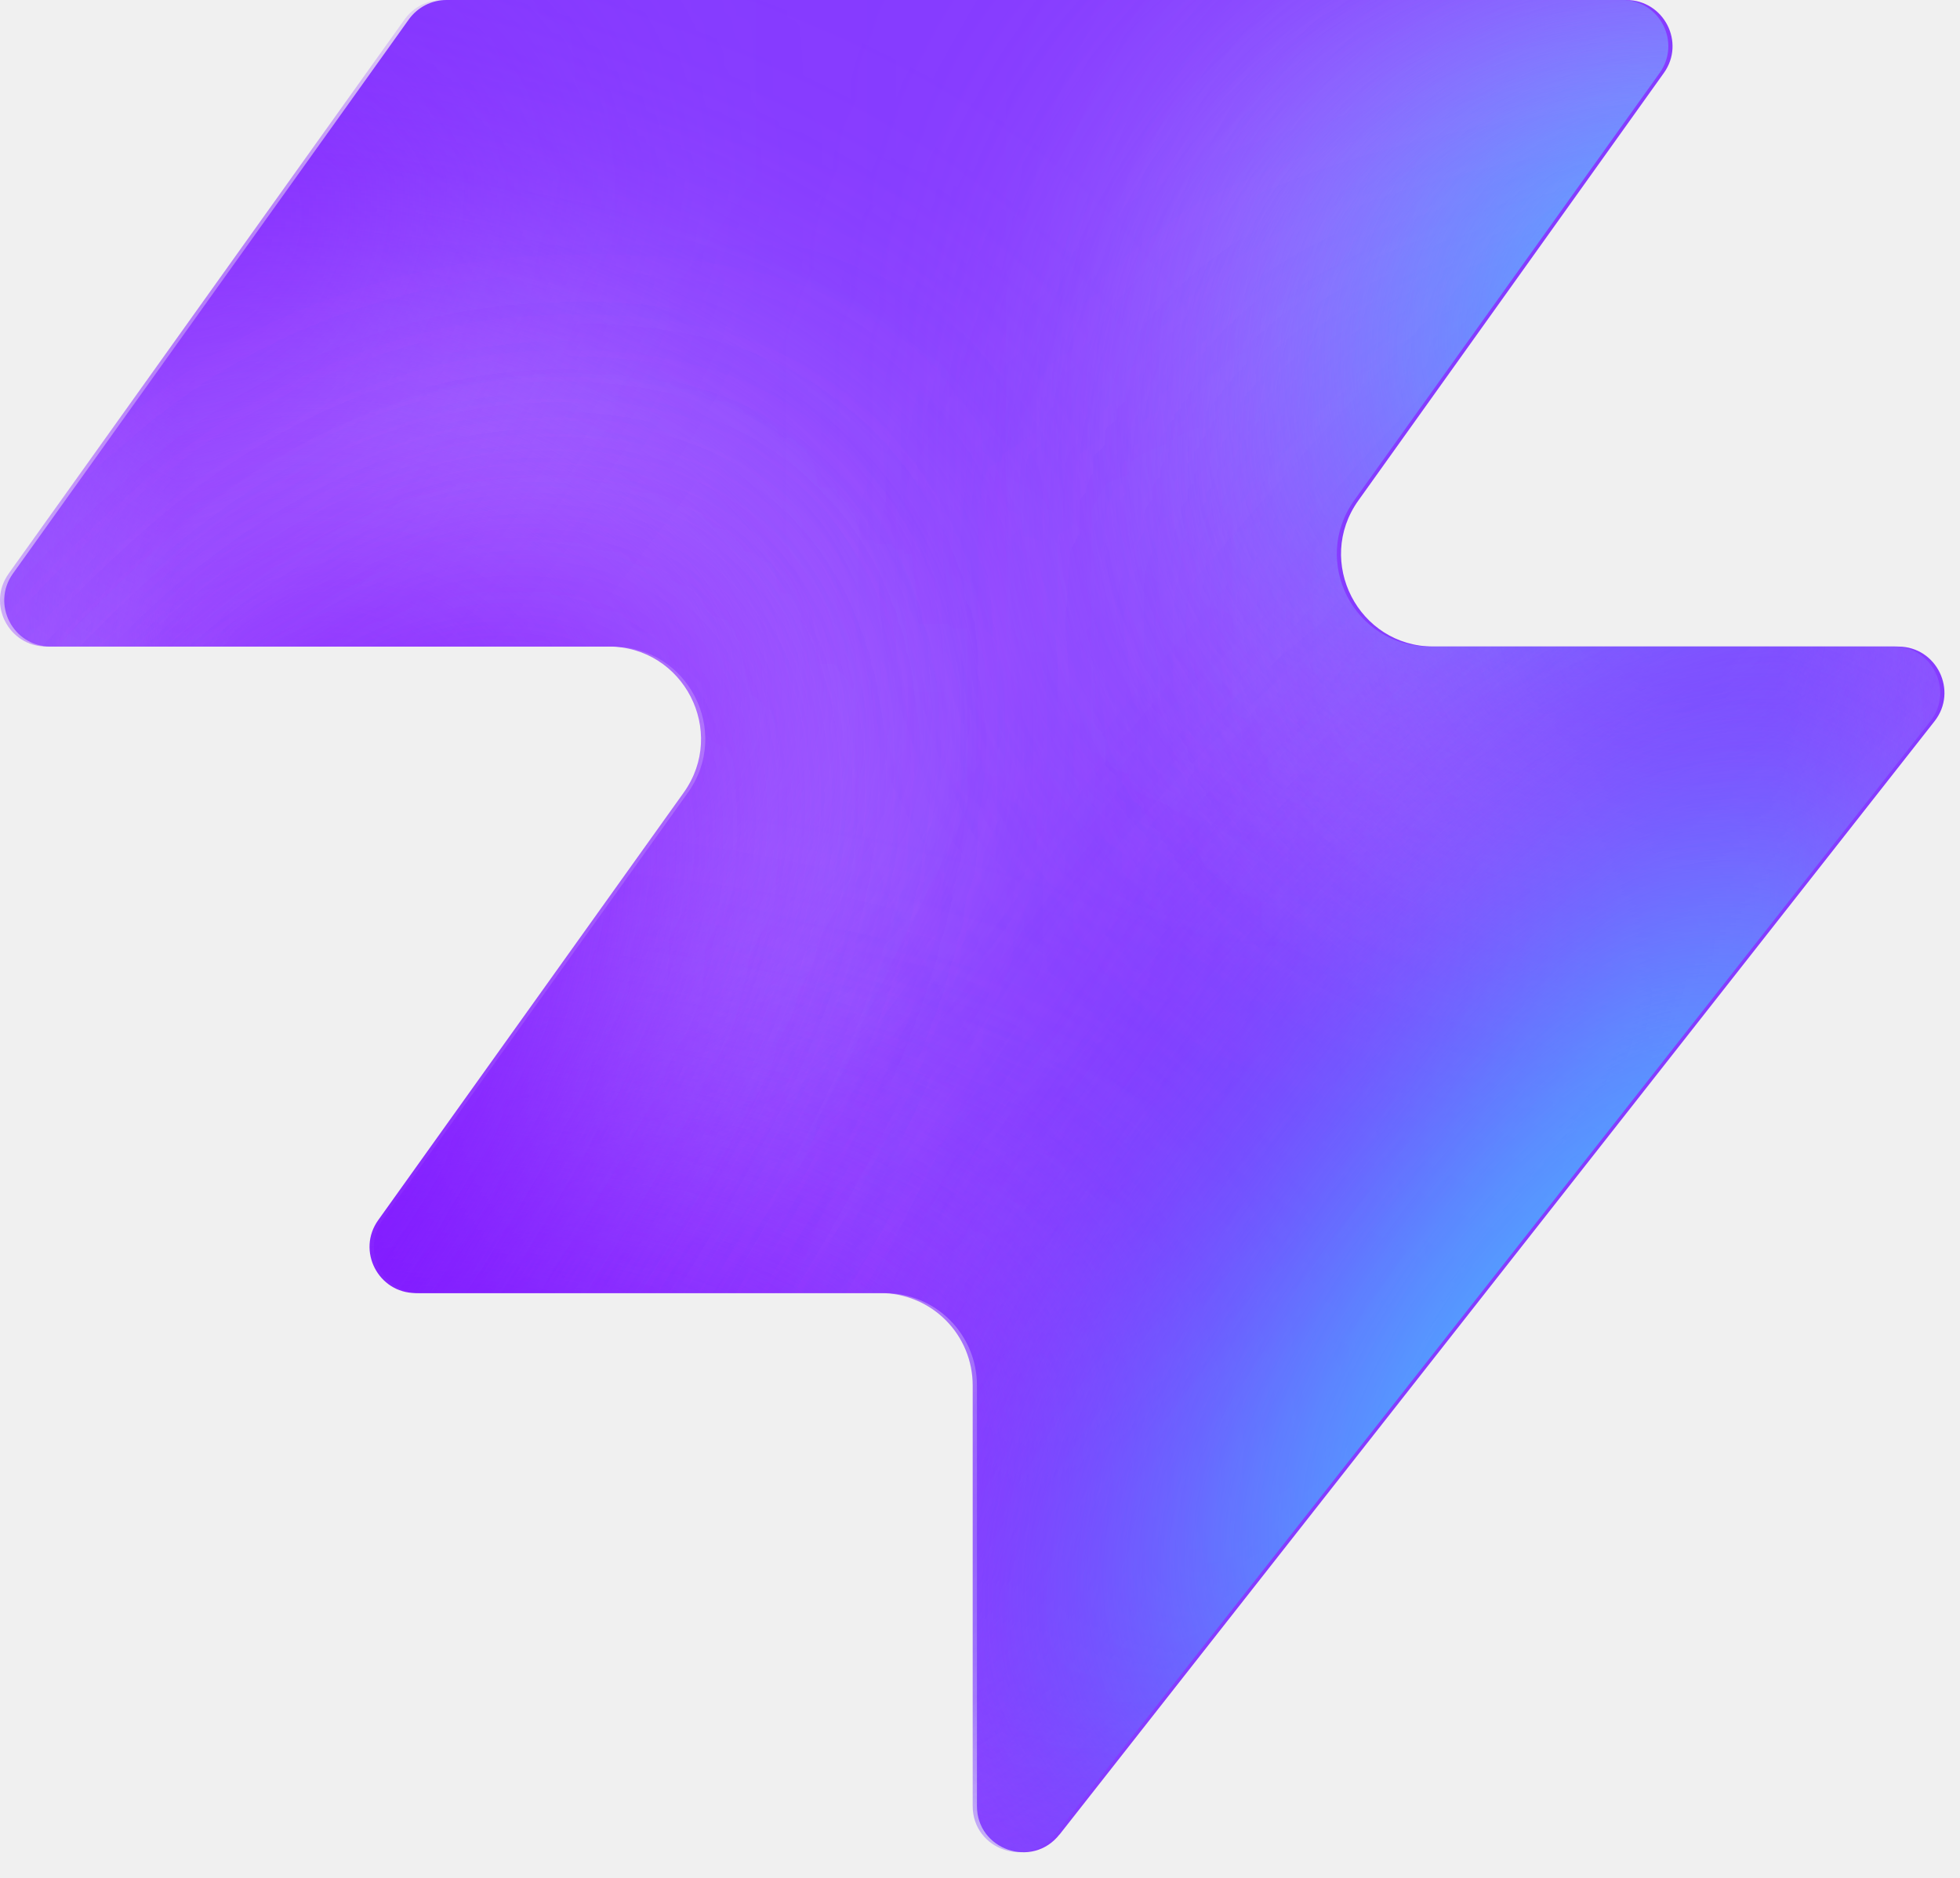
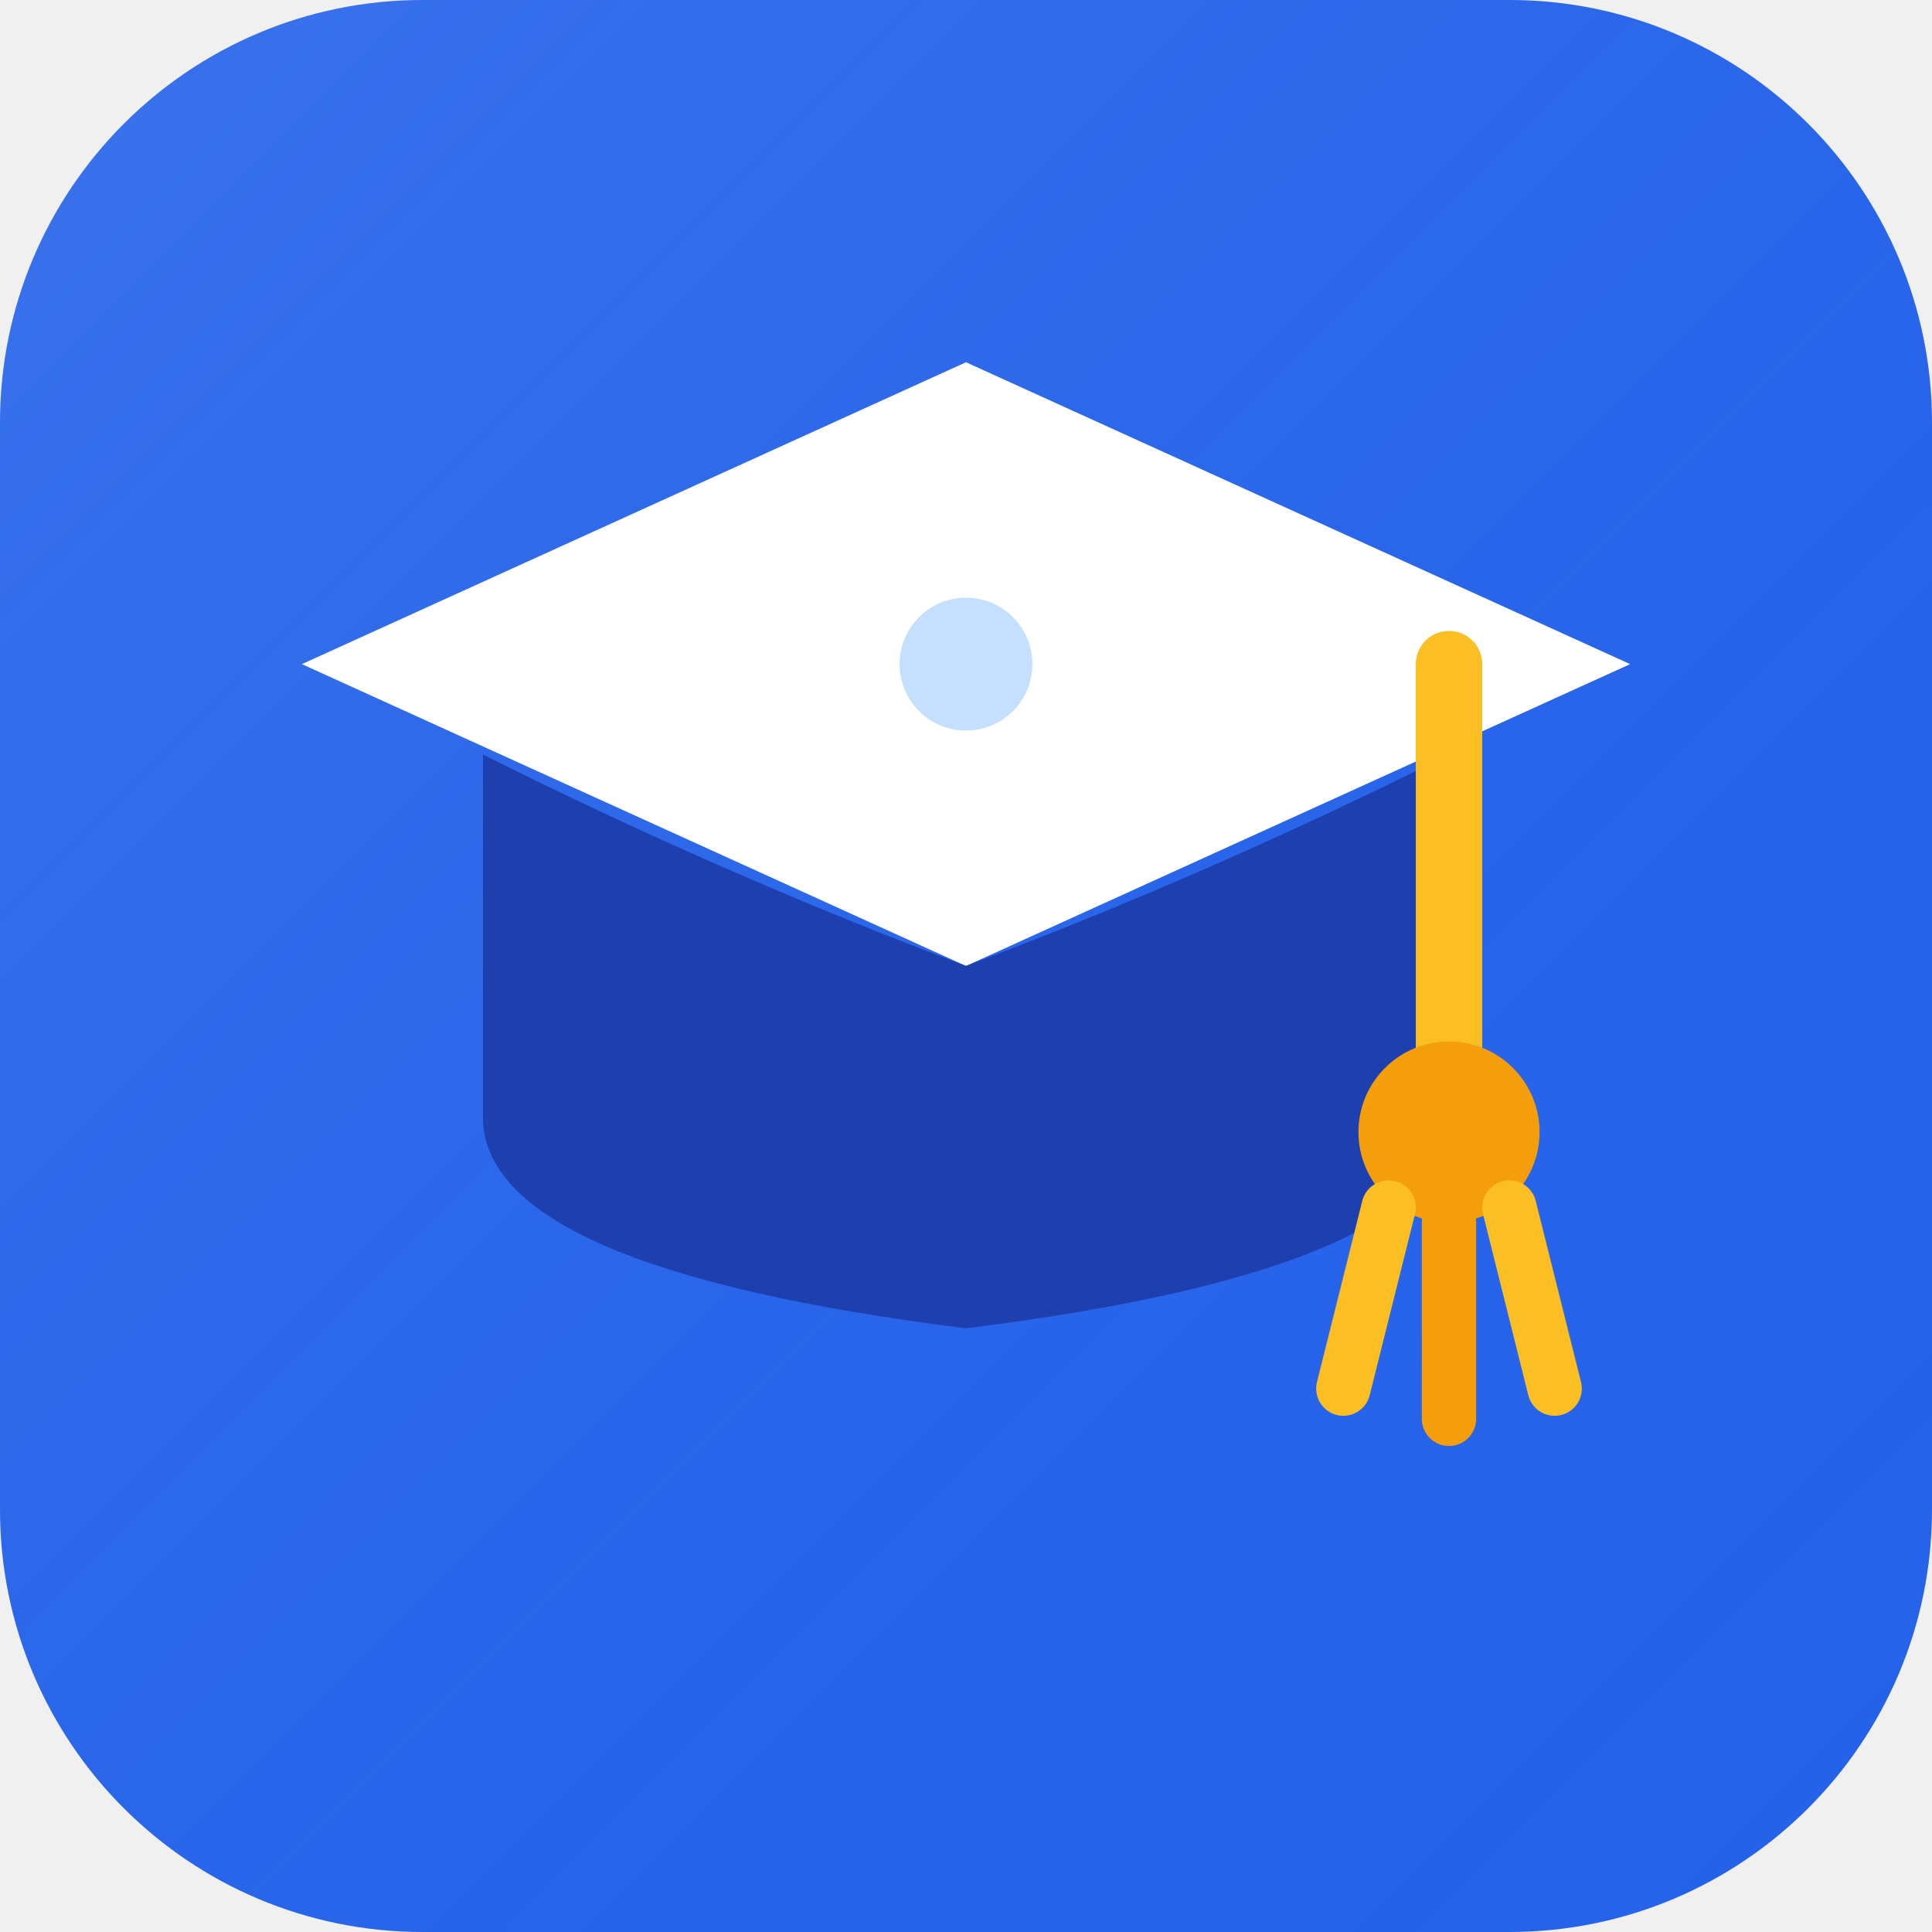
- <svg xmlns="http://www.w3.org/2000/svg" width="48" height="46" fill="none" viewBox="0 0 48 46">
-   <path fill="#863bff" d="M25.946 44.938c-.664.845-2.021.375-2.021-.698V33.937a2.26 2.26 0 0 0-2.262-2.262H10.287c-.92 0-1.456-1.04-.92-1.788l7.48-10.471c1.07-1.497 0-3.578-1.842-3.578H1.237c-.92 0-1.456-1.04-.92-1.788L10.013.474c.214-.297.556-.474.92-.474h28.894c.92 0 1.456 1.04.92 1.788l-7.48 10.471c-1.07 1.498 0 3.579 1.842 3.579h11.377c.943 0 1.473 1.088.89 1.83L25.947 44.94z" style="fill:#863bff;fill:color(display-p3 .525 .23 1);fill-opacity:1" />
-   <mask id="a" width="48" height="46" x="0" y="0" maskUnits="userSpaceOnUse" style="mask-type:alpha">
-     <path fill="#000" d="M25.842 44.938c-.664.844-2.021.375-2.021-.698V33.937a2.26 2.26 0 0 0-2.262-2.262H10.183c-.92 0-1.456-1.04-.92-1.788l7.48-10.471c1.07-1.498 0-3.579-1.842-3.579H1.133c-.92 0-1.456-1.04-.92-1.787L9.91.473c.214-.297.556-.474.92-.474h28.894c.92 0 1.456 1.04.92 1.788l-7.48 10.471c-1.07 1.498 0 3.578 1.842 3.578h11.377c.943 0 1.473 1.088.89 1.832L25.843 44.94z" style="fill:#000;fill-opacity:1" />
-   </mask>
-   <g mask="url(#a)">
-     <g filter="url(#b)">
-       <ellipse cx="5.508" cy="14.704" fill="#ede6ff" rx="5.508" ry="14.704" style="fill:#ede6ff;fill:color(display-p3 .927 .903 1);fill-opacity:1" transform="matrix(.00324 1 1 -.00324 -4.47 31.516)" />
-     </g>
-     <g filter="url(#c)">
-       <ellipse cx="10.399" cy="29.851" fill="#ede6ff" rx="10.399" ry="29.851" style="fill:#ede6ff;fill:color(display-p3 .927 .903 1);fill-opacity:1" transform="matrix(.00324 1 1 -.00324 -39.328 7.883)" />
-     </g>
-     <g filter="url(#d)">
-       <ellipse cx="5.508" cy="30.487" fill="#7e14ff" rx="5.508" ry="30.487" style="fill:#7e14ff;fill:color(display-p3 .492 .077 1);fill-opacity:1" transform="rotate(89.814 -25.913 -14.639)scale(1 -1)" />
-     </g>
-     <g filter="url(#e)">
-       <ellipse cx="5.508" cy="30.599" fill="#7e14ff" rx="5.508" ry="30.599" style="fill:#7e14ff;fill:color(display-p3 .492 .077 1);fill-opacity:1" transform="rotate(89.814 -32.644 -3.334)scale(1 -1)" />
-     </g>
-     <g filter="url(#f)">
-       <ellipse cx="5.508" cy="30.599" fill="#7e14ff" rx="5.508" ry="30.599" style="fill:#7e14ff;fill:color(display-p3 .492 .077 1);fill-opacity:1" transform="matrix(.00324 1 1 -.00324 -34.34 30.47)" />
-     </g>
-     <g filter="url(#g)">
-       <ellipse cx="14.072" cy="22.078" fill="#ede6ff" rx="14.072" ry="22.078" style="fill:#ede6ff;fill:color(display-p3 .927 .903 1);fill-opacity:1" transform="rotate(93.35 24.506 48.493)scale(-1 1)" />
-     </g>
-     <g filter="url(#h)">
-       <ellipse cx="3.47" cy="21.501" fill="#7e14ff" rx="3.47" ry="21.501" style="fill:#7e14ff;fill:color(display-p3 .492 .077 1);fill-opacity:1" transform="rotate(89.009 28.708 47.59)scale(-1 1)" />
-     </g>
-     <g filter="url(#i)">
-       <ellipse cx="3.47" cy="21.501" fill="#7e14ff" rx="3.47" ry="21.501" style="fill:#7e14ff;fill:color(display-p3 .492 .077 1);fill-opacity:1" transform="rotate(89.009 28.708 47.59)scale(-1 1)" />
-     </g>
-     <g filter="url(#j)">
-       <ellipse cx=".387" cy="8.972" fill="#7e14ff" rx="4.407" ry="29.108" style="fill:#7e14ff;fill:color(display-p3 .492 .077 1);fill-opacity:1" transform="rotate(39.51 .387 8.972)" />
-     </g>
-     <g filter="url(#k)">
-       <ellipse cx="47.523" cy="-6.092" fill="#7e14ff" rx="4.407" ry="29.108" style="fill:#7e14ff;fill:color(display-p3 .492 .077 1);fill-opacity:1" transform="rotate(37.892 47.523 -6.092)" />
-     </g>
-     <g filter="url(#l)">
-       <ellipse cx="41.412" cy="6.333" fill="#47bfff" rx="5.971" ry="9.665" style="fill:#47bfff;fill:color(display-p3 .28 .748 1);fill-opacity:1" transform="rotate(37.892 41.412 6.333)" />
-     </g>
-     <g filter="url(#m)">
-       <ellipse cx="-1.879" cy="38.332" fill="#7e14ff" rx="4.407" ry="29.108" style="fill:#7e14ff;fill:color(display-p3 .492 .077 1);fill-opacity:1" transform="rotate(37.892 -1.88 38.332)" />
-     </g>
-     <g filter="url(#n)">
-       <ellipse cx="-1.879" cy="38.332" fill="#7e14ff" rx="4.407" ry="29.108" style="fill:#7e14ff;fill:color(display-p3 .492 .077 1);fill-opacity:1" transform="rotate(37.892 -1.88 38.332)" />
-     </g>
-     <g filter="url(#o)">
-       <ellipse cx="35.651" cy="29.907" fill="#7e14ff" rx="4.407" ry="29.108" style="fill:#7e14ff;fill:color(display-p3 .492 .077 1);fill-opacity:1" transform="rotate(37.892 35.651 29.907)" />
-     </g>
-     <g filter="url(#p)">
-       <ellipse cx="38.418" cy="32.4" fill="#47bfff" rx="5.971" ry="15.297" style="fill:#47bfff;fill:color(display-p3 .28 .748 1);fill-opacity:1" transform="rotate(37.892 38.418 32.4)" />
-     </g>
-   </g>
+ <svg xmlns="http://www.w3.org/2000/svg" viewBox="0 0 64 64" fill="none">
+   <rect width="64" height="64" rx="14" fill="#2563eb" />
+   <rect width="64" height="64" rx="14" fill="url(#grad)" opacity="0.4" />
  <defs>
-     <filter id="b" width="60.045" height="41.654" x="-19.77" y="16.149" color-interpolation-filters="sRGB" filterUnits="userSpaceOnUse">
-       <feFlood flood-opacity="0" result="BackgroundImageFix" />
-       <feBlend in="SourceGraphic" in2="BackgroundImageFix" result="shape" />
-       <feGaussianBlur result="effect1_foregroundBlur_2002_17158" stdDeviation="7.659" />
-     </filter>
-     <filter id="c" width="90.34" height="51.437" x="-54.613" y="-7.533" color-interpolation-filters="sRGB" filterUnits="userSpaceOnUse">
-       <feFlood flood-opacity="0" result="BackgroundImageFix" />
-       <feBlend in="SourceGraphic" in2="BackgroundImageFix" result="shape" />
-       <feGaussianBlur result="effect1_foregroundBlur_2002_17158" stdDeviation="7.659" />
-     </filter>
-     <filter id="d" width="79.355" height="29.4" x="-49.64" y="2.03" color-interpolation-filters="sRGB" filterUnits="userSpaceOnUse">
-       <feFlood flood-opacity="0" result="BackgroundImageFix" />
-       <feBlend in="SourceGraphic" in2="BackgroundImageFix" result="shape" />
-       <feGaussianBlur result="effect1_foregroundBlur_2002_17158" stdDeviation="4.596" />
-     </filter>
-     <filter id="e" width="79.579" height="29.4" x="-45.045" y="20.029" color-interpolation-filters="sRGB" filterUnits="userSpaceOnUse">
-       <feFlood flood-opacity="0" result="BackgroundImageFix" />
-       <feBlend in="SourceGraphic" in2="BackgroundImageFix" result="shape" />
-       <feGaussianBlur result="effect1_foregroundBlur_2002_17158" stdDeviation="4.596" />
-     </filter>
-     <filter id="f" width="79.579" height="29.4" x="-43.513" y="21.178" color-interpolation-filters="sRGB" filterUnits="userSpaceOnUse">
-       <feFlood flood-opacity="0" result="BackgroundImageFix" />
-       <feBlend in="SourceGraphic" in2="BackgroundImageFix" result="shape" />
-       <feGaussianBlur result="effect1_foregroundBlur_2002_17158" stdDeviation="4.596" />
-     </filter>
-     <filter id="g" width="74.749" height="58.852" x="15.756" y="-17.901" color-interpolation-filters="sRGB" filterUnits="userSpaceOnUse">
-       <feFlood flood-opacity="0" result="BackgroundImageFix" />
-       <feBlend in="SourceGraphic" in2="BackgroundImageFix" result="shape" />
-       <feGaussianBlur result="effect1_foregroundBlur_2002_17158" stdDeviation="7.659" />
-     </filter>
-     <filter id="h" width="61.377" height="25.362" x="23.548" y="2.284" color-interpolation-filters="sRGB" filterUnits="userSpaceOnUse">
-       <feFlood flood-opacity="0" result="BackgroundImageFix" />
-       <feBlend in="SourceGraphic" in2="BackgroundImageFix" result="shape" />
-       <feGaussianBlur result="effect1_foregroundBlur_2002_17158" stdDeviation="4.596" />
-     </filter>
-     <filter id="i" width="61.377" height="25.362" x="23.548" y="2.284" color-interpolation-filters="sRGB" filterUnits="userSpaceOnUse">
-       <feFlood flood-opacity="0" result="BackgroundImageFix" />
-       <feBlend in="SourceGraphic" in2="BackgroundImageFix" result="shape" />
-       <feGaussianBlur result="effect1_foregroundBlur_2002_17158" stdDeviation="4.596" />
-     </filter>
-     <filter id="j" width="56.045" height="63.649" x="-27.636" y="-22.853" color-interpolation-filters="sRGB" filterUnits="userSpaceOnUse">
-       <feFlood flood-opacity="0" result="BackgroundImageFix" />
-       <feBlend in="SourceGraphic" in2="BackgroundImageFix" result="shape" />
-       <feGaussianBlur result="effect1_foregroundBlur_2002_17158" stdDeviation="4.596" />
-     </filter>
-     <filter id="k" width="54.814" height="64.646" x="20.116" y="-38.415" color-interpolation-filters="sRGB" filterUnits="userSpaceOnUse">
-       <feFlood flood-opacity="0" result="BackgroundImageFix" />
-       <feBlend in="SourceGraphic" in2="BackgroundImageFix" result="shape" />
-       <feGaussianBlur result="effect1_foregroundBlur_2002_17158" stdDeviation="4.596" />
-     </filter>
-     <filter id="l" width="33.541" height="35.313" x="24.641" y="-11.323" color-interpolation-filters="sRGB" filterUnits="userSpaceOnUse">
-       <feFlood flood-opacity="0" result="BackgroundImageFix" />
-       <feBlend in="SourceGraphic" in2="BackgroundImageFix" result="shape" />
-       <feGaussianBlur result="effect1_foregroundBlur_2002_17158" stdDeviation="4.596" />
-     </filter>
-     <filter id="m" width="54.814" height="64.646" x="-29.286" y="6.009" color-interpolation-filters="sRGB" filterUnits="userSpaceOnUse">
-       <feFlood flood-opacity="0" result="BackgroundImageFix" />
-       <feBlend in="SourceGraphic" in2="BackgroundImageFix" result="shape" />
-       <feGaussianBlur result="effect1_foregroundBlur_2002_17158" stdDeviation="4.596" />
-     </filter>
-     <filter id="n" width="54.814" height="64.646" x="-29.286" y="6.009" color-interpolation-filters="sRGB" filterUnits="userSpaceOnUse">
-       <feFlood flood-opacity="0" result="BackgroundImageFix" />
-       <feBlend in="SourceGraphic" in2="BackgroundImageFix" result="shape" />
-       <feGaussianBlur result="effect1_foregroundBlur_2002_17158" stdDeviation="4.596" />
-     </filter>
-     <filter id="o" width="54.814" height="64.646" x="8.244" y="-2.416" color-interpolation-filters="sRGB" filterUnits="userSpaceOnUse">
-       <feFlood flood-opacity="0" result="BackgroundImageFix" />
-       <feBlend in="SourceGraphic" in2="BackgroundImageFix" result="shape" />
-       <feGaussianBlur result="effect1_foregroundBlur_2002_17158" stdDeviation="4.596" />
-     </filter>
-     <filter id="p" width="39.409" height="43.623" x="18.713" y="10.588" color-interpolation-filters="sRGB" filterUnits="userSpaceOnUse">
-       <feFlood flood-opacity="0" result="BackgroundImageFix" />
-       <feBlend in="SourceGraphic" in2="BackgroundImageFix" result="shape" />
-       <feGaussianBlur result="effect1_foregroundBlur_2002_17158" stdDeviation="4.596" />
-     </filter>
+     <linearGradient id="grad" x1="0" y1="0" x2="64" y2="64" gradientUnits="userSpaceOnUse">
+       <stop offset="0%" stop-color="#ffffff" stop-opacity="0.25" />
+       <stop offset="100%" stop-color="#1e40af" stop-opacity="0" />
+     </linearGradient>
  </defs>
+   <polygon points="32,12 54,22 32,32 10,22" fill="#ffffff" />
+   <path d="M16,25 L16,37 Q16,42 32,44 Q48,42 48,37 L48,25 Q40,29 32,32 Q24,29 16,25 Z" fill="#1d4ed8" />
+   <path d="M16,25 Q24,29 32,32 Q40,29 48,25 L48,37 Q48,42 32,44 Q16,42 16,37 Z" fill="#1e40af" />
+   <line x1="48" y1="22" x2="48" y2="36" stroke="#fbbf24" stroke-width="2.2" stroke-linecap="round" />
+   <circle cx="48" cy="37.5" r="3" fill="#f59e0b" />
+   <line x1="46" y1="40" x2="44.5" y2="46" stroke="#fbbf24" stroke-width="1.8" stroke-linecap="round" />
+   <line x1="48" y1="40.5" x2="48" y2="47" stroke="#f59e0b" stroke-width="1.8" stroke-linecap="round" />
+   <line x1="50" y1="40" x2="51.5" y2="46" stroke="#fbbf24" stroke-width="1.8" stroke-linecap="round" />
+   <circle cx="32" cy="22" r="2.2" fill="#bfdbfe" opacity="0.9" />
</svg>
